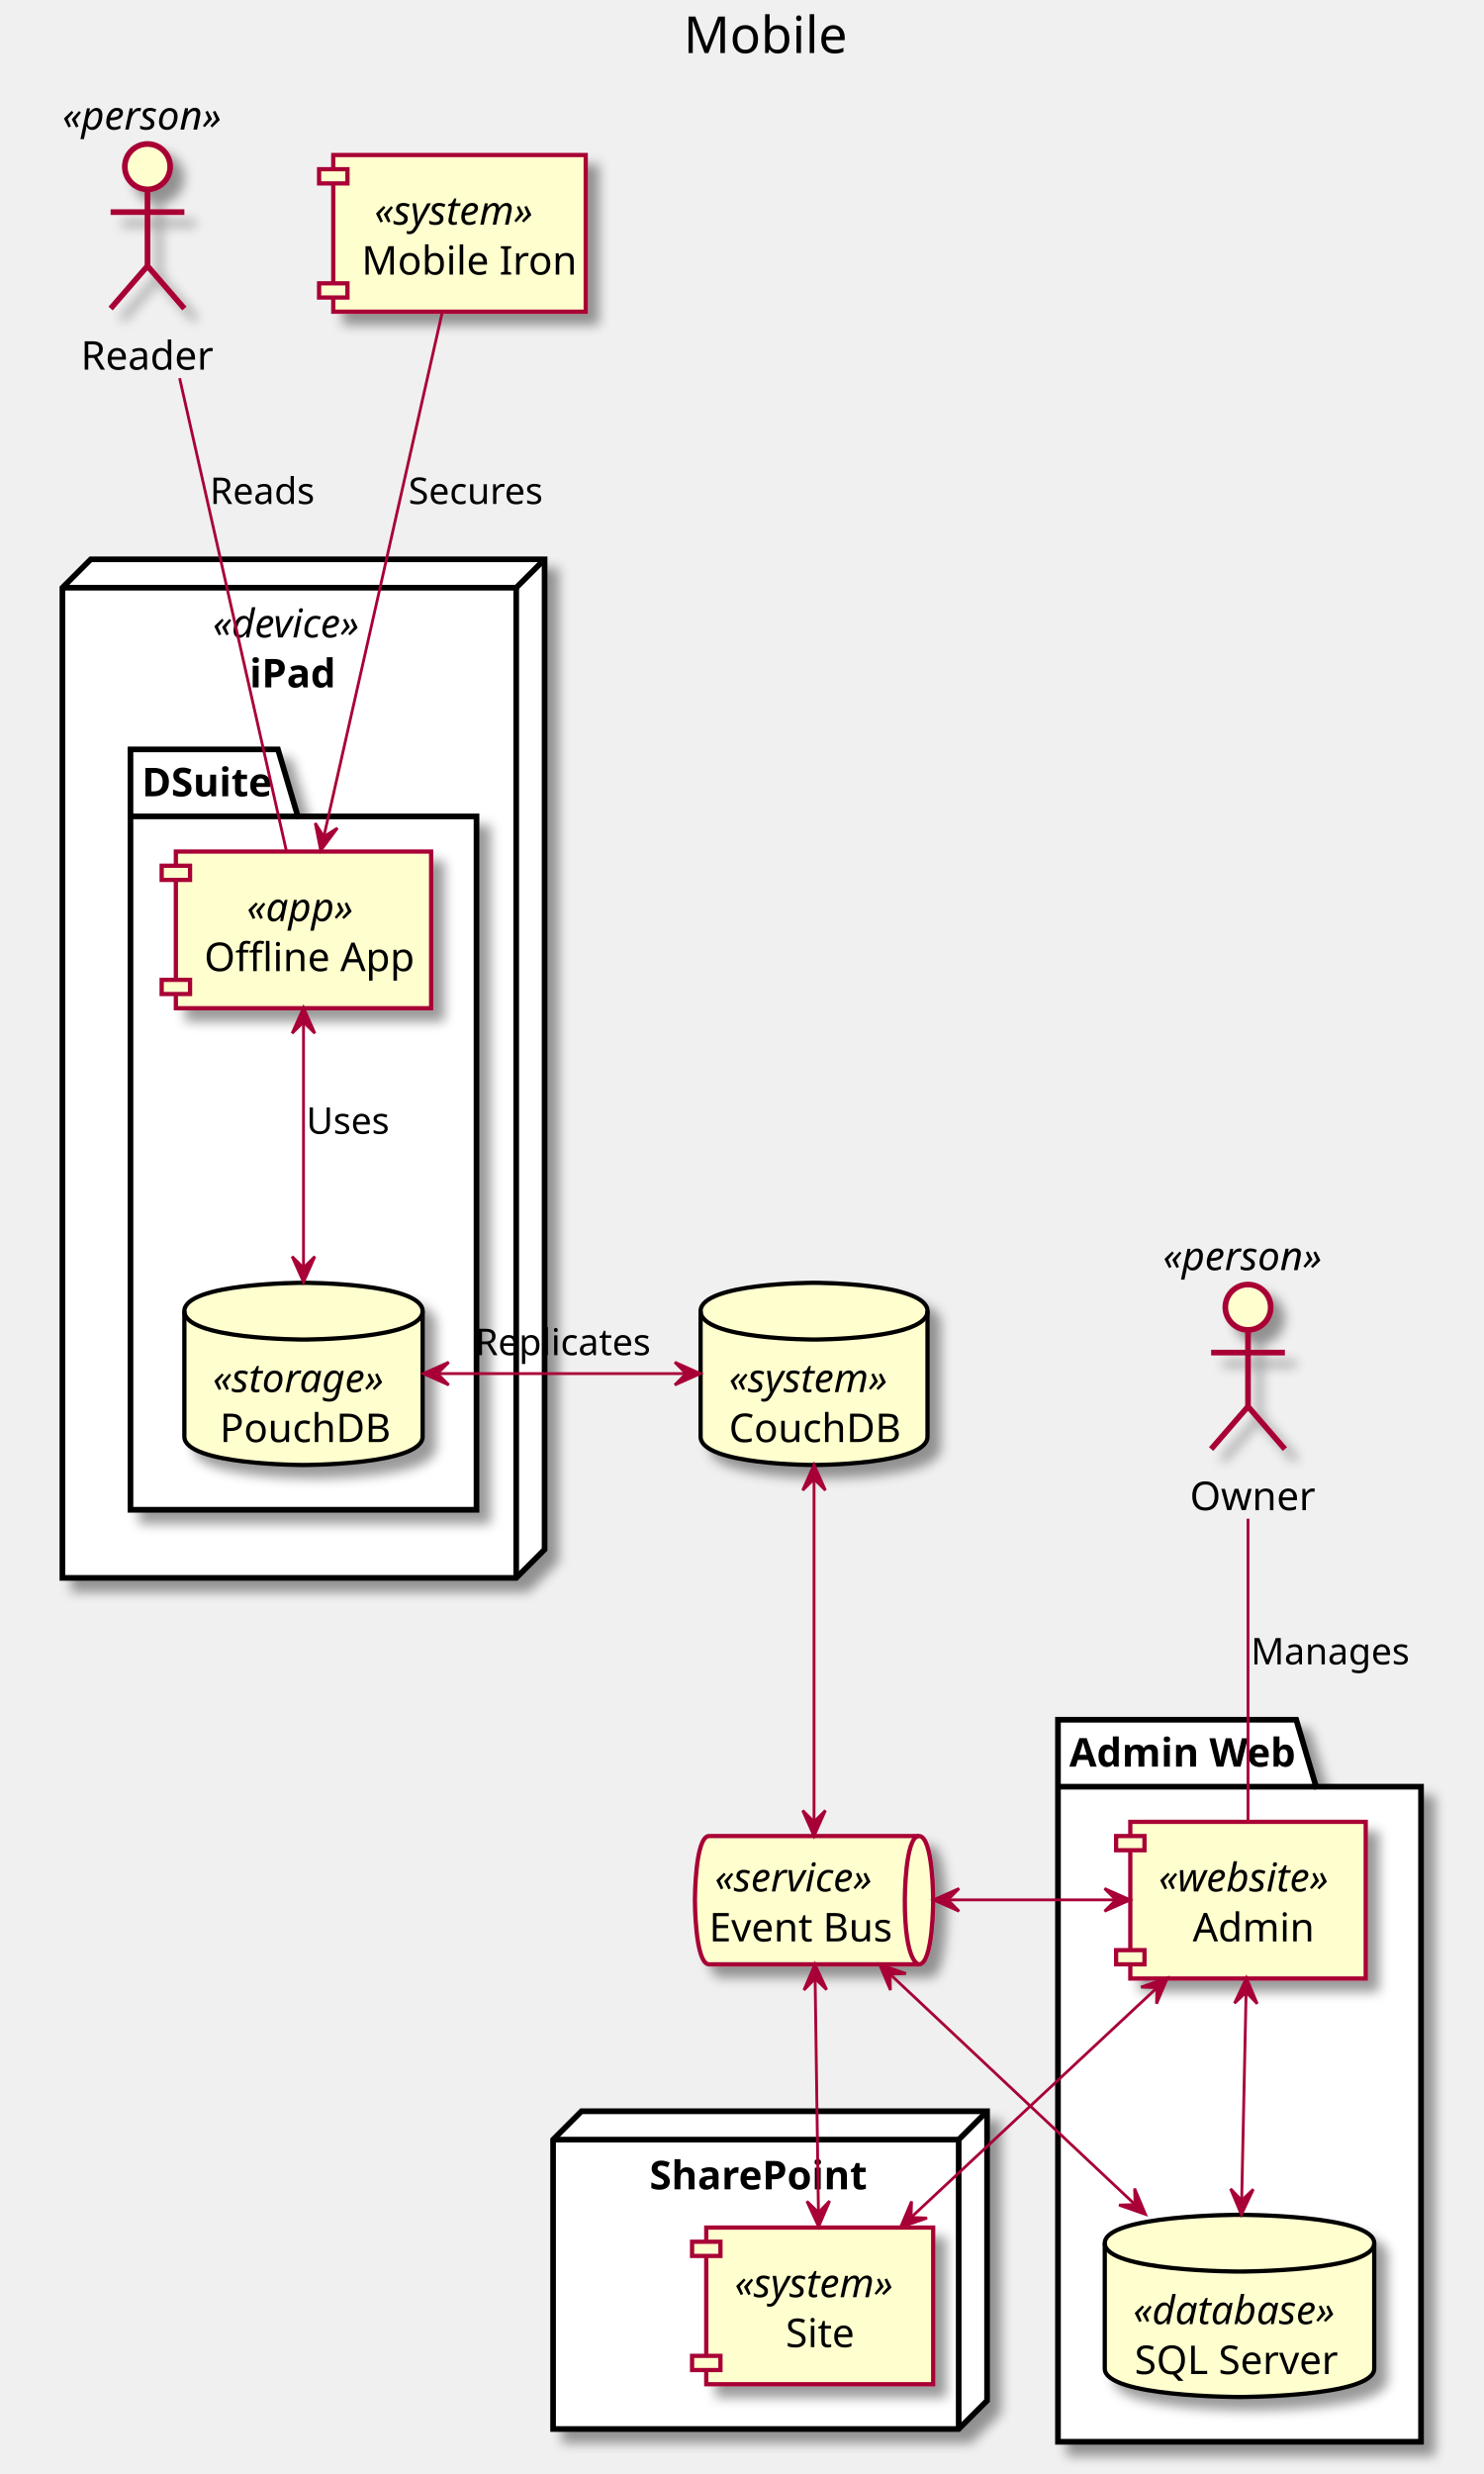
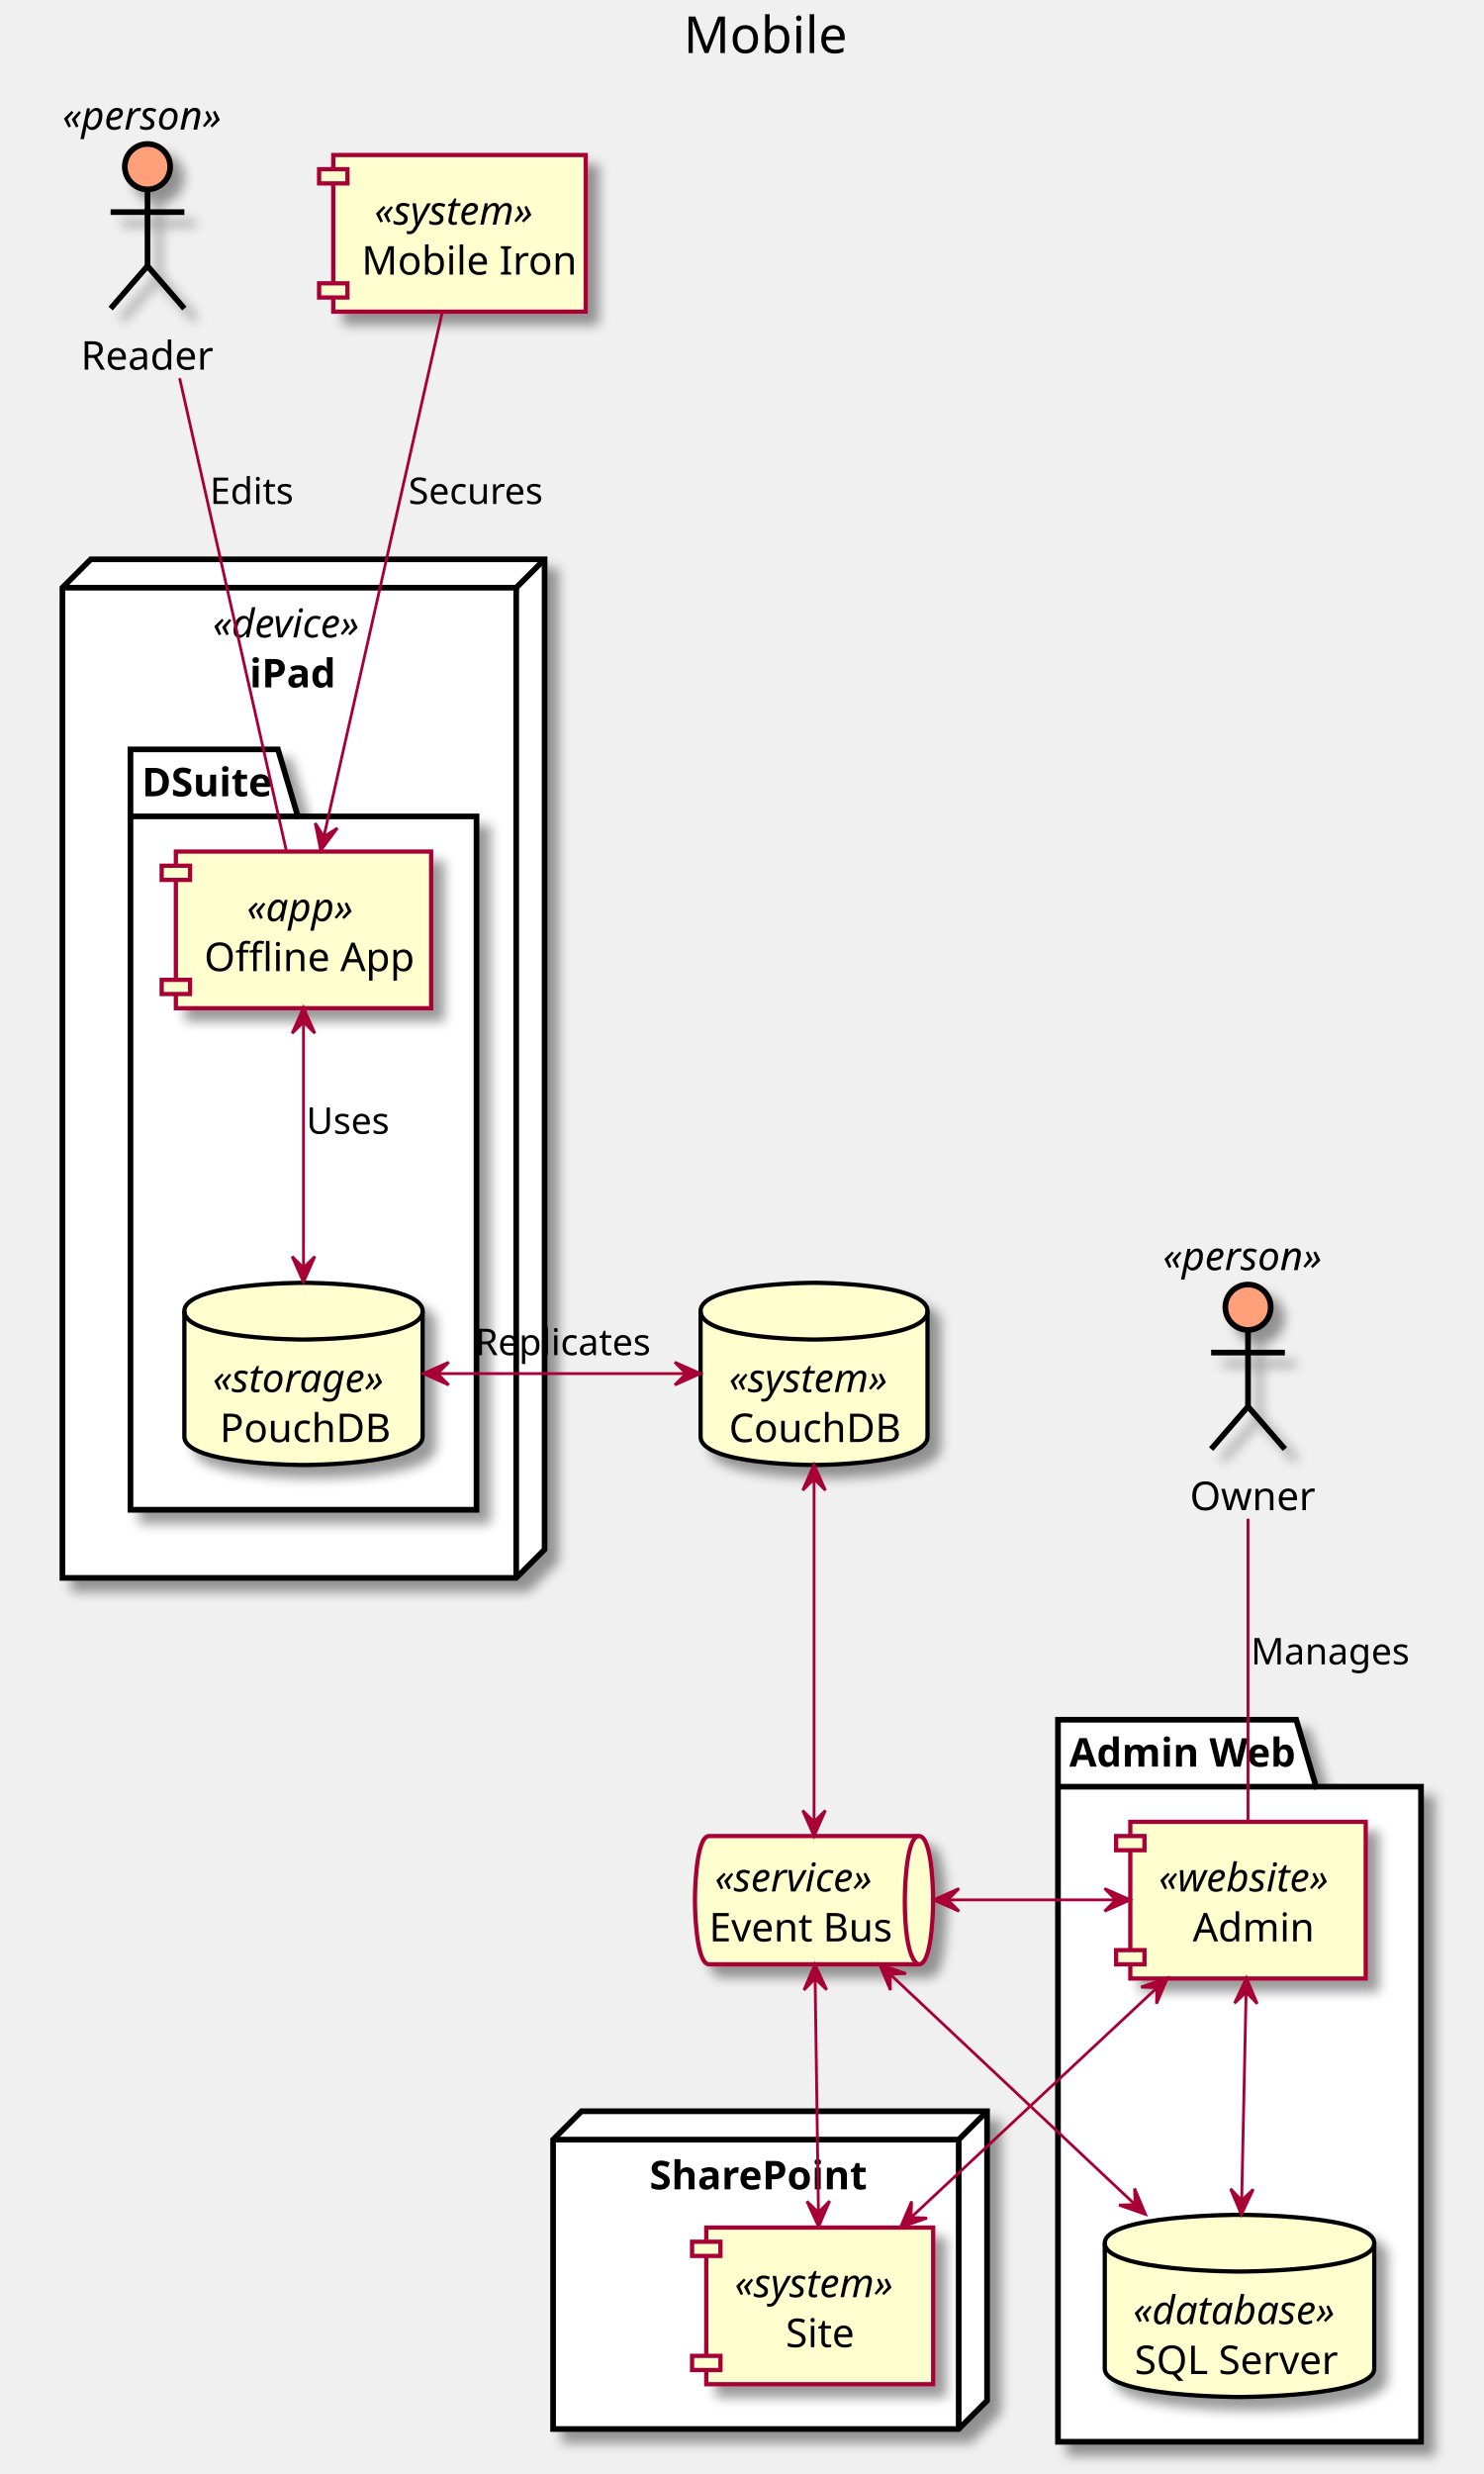
<svg xmlns="http://www.w3.org/2000/svg" contentScriptType="application/ecmascript" contentStyleType="text/css" height="872px" preserveAspectRatio="none" style="width:523px;height:872px;" version="1.1" viewBox="0 0 523 872" width="523px" zoomAndPan="magnify">
  <defs>
-     <filter height="300%" id="f1uuhugkbi2evj" width="300%" x="-1" y="-1">
+     <filter height="300%" id="f1efjrnvsstku9" width="300%" x="-1" y="-1">
      <feGaussianBlur result="blurOut" stdDeviation="2.0" />
      <feColorMatrix in="blurOut" result="blurOut2" type="matrix" values="0 0 0 0 0 0 0 0 0 0 0 0 0 0 0 0 0 0 .4 0" />
      <feOffset dx="4.0" dy="4.0" in="blurOut2" result="blurOut3" />
      <feBlend in="SourceGraphic" in2="blurOut3" mode="normal" />
    </filter>
  </defs>
  <g>
    <text fill="#000000" font-family="sans-serif" font-size="18" lengthAdjust="spacingAndGlyphs" textLength="53" x="241" y="18.686">Mobile</text>
-     <polygon fill="#FFFFFF" filter="url(#f1uuhugkbi2evj)" points="22,207.141,32,197.141,192,197.141,192,546.141,182,556.141,22,556.141,22,207.141" style="stroke: #000000; stroke-width: 2.0;" />
+     <polygon fill="#FFFFFF" filter="url(#f1efjrnvsstku9)" points="22,207.141,32,197.141,192,197.141,192,546.141,182,556.141,22,556.141,22,207.141" style="stroke: #000000; stroke-width: 2.0;" />
    <line style="stroke: #000000; stroke-width: 2.0;" x1="182" x2="191" y1="207.141" y2="198.141" />
    <line style="stroke: #000000; stroke-width: 2.0;" x1="22" x2="182" y1="207.141" y2="207.141" />
    <line style="stroke: #000000; stroke-width: 2.0;" x1="182" x2="182" y1="207.141" y2="556.141" />
    <text fill="#000000" font-family="sans-serif" font-size="14" font-style="italic" lengthAdjust="spacingAndGlyphs" textLength="56" x="75" y="224.674">«device»</text>
    <text fill="#000000" font-family="sans-serif" font-size="14" font-weight="bold" lengthAdjust="spacingAndGlyphs" textLength="30" x="88" y="242.283">iPad</text>
-     <polygon fill="#FFFFFF" filter="url(#f1uuhugkbi2evj)" points="46,264.141,98,264.141,105,287.75,168,287.75,168,532.141,46,532.141,46,264.141" style="stroke: #000000; stroke-width: 2.0;" />
+     <polygon fill="#FFFFFF" filter="url(#f1efjrnvsstku9)" points="46,264.141,98,264.141,105,287.75,168,287.75,168,532.141,46,532.141,46,264.141" style="stroke: #000000; stroke-width: 2.0;" />
    <line style="stroke: #000000; stroke-width: 2.0;" x1="46" x2="105" y1="287.75" y2="287.75" />
    <text fill="#000000" font-family="sans-serif" font-size="14" font-weight="bold" lengthAdjust="spacingAndGlyphs" textLength="46" x="50" y="280.674">DSuite</text>
-     <polygon fill="#FFFFFF" filter="url(#f1uuhugkbi2evj)" points="195,754.141,205,744.141,348,744.141,348,846.141,338,856.141,195,856.141,195,754.141" style="stroke: #000000; stroke-width: 2.0;" />
+     <polygon fill="#FFFFFF" filter="url(#f1efjrnvsstku9)" points="195,754.141,205,744.141,348,744.141,348,846.141,338,856.141,195,856.141,195,754.141" style="stroke: #000000; stroke-width: 2.0;" />
    <line style="stroke: #000000; stroke-width: 2.0;" x1="338" x2="347" y1="754.141" y2="745.141" />
    <line style="stroke: #000000; stroke-width: 2.0;" x1="195" x2="338" y1="754.141" y2="754.141" />
    <line style="stroke: #000000; stroke-width: 2.0;" x1="338" x2="338" y1="754.141" y2="856.141" />
    <text fill="#000000" font-family="sans-serif" font-size="14" font-weight="bold" lengthAdjust="spacingAndGlyphs" textLength="77" x="229" y="771.674">SharePoint</text>
-     <polygon fill="#FFFFFF" filter="url(#f1uuhugkbi2evj)" points="373,606.141,457,606.141,464,629.75,501,629.75,501,860.641,373,860.641,373,606.141" style="stroke: #000000; stroke-width: 2.0;" />
+     <polygon fill="#FFFFFF" filter="url(#f1efjrnvsstku9)" points="373,606.141,457,606.141,464,629.75,501,629.75,501,860.641,373,860.641,373,606.141" style="stroke: #000000; stroke-width: 2.0;" />
    <line style="stroke: #000000; stroke-width: 2.0;" x1="373" x2="464" y1="629.75" y2="629.75" />
    <text fill="#000000" font-family="sans-serif" font-size="14" font-weight="bold" lengthAdjust="spacingAndGlyphs" textLength="78" x="377" y="622.674">Admin Web</text>
-     <rect fill="#FEFECE" filter="url(#f1uuhugkbi2evj)" height="55.219" style="stroke: #A80036; stroke-width: 1.5;" width="90" x="62" y="300.141" />
+     <rect fill="#FEFECE" filter="url(#f1efjrnvsstku9)" height="55.219" style="stroke: #A80036; stroke-width: 1.5;" width="90" x="62" y="300.141" />
    <rect fill="#FEFECE" height="5" style="stroke: #A80036; stroke-width: 1.5;" width="10" x="57" y="305.141" />
    <rect fill="#FEFECE" height="5" style="stroke: #A80036; stroke-width: 1.5;" width="10" x="57" y="345.359" />
    <text fill="#000000" font-family="sans-serif" font-size="14" font-style="italic" lengthAdjust="spacingAndGlyphs" textLength="40" x="87" y="324.674">«app»</text>
    <text fill="#000000" font-family="sans-serif" font-size="14" lengthAdjust="spacingAndGlyphs" textLength="70" x="72" y="342.283">Offline App</text>
-     <path d="M65,462.141 C65,452.141 107,452.141 107,452.141 C107,452.141 149,452.141 149,462.141 L149,506.359 C149,516.359 107,516.359 107,516.359 C107,516.359 65,516.359 65,506.359 L65,462.141 " fill="#FEFECE" filter="url(#f1uuhugkbi2evj)" style="stroke: #000000; stroke-width: 1.5;" />
+     <path d="M65,462.141 C65,452.141 107,452.141 107,452.141 C107,452.141 149,452.141 149,462.141 L149,506.359 C149,516.359 107,516.359 107,516.359 C107,516.359 65,516.359 65,506.359 L65,462.141 " fill="#FEFECE" filter="url(#f1efjrnvsstku9)" style="stroke: #000000; stroke-width: 1.5;" />
    <path d="M65,462.141 C65,472.141 107,472.141 107,472.141 C107,472.141 149,472.141 149,462.141 " fill="none" style="stroke: #000000; stroke-width: 1.5;" />
    <text fill="#000000" font-family="sans-serif" font-size="14" font-style="italic" lengthAdjust="spacingAndGlyphs" textLength="64" x="75" y="490.674">«storage»</text>
    <text fill="#000000" font-family="sans-serif" font-size="14" lengthAdjust="spacingAndGlyphs" textLength="59" x="77.5" y="508.283">PouchDB</text>
-     <rect fill="#FEFECE" filter="url(#f1uuhugkbi2evj)" height="55.219" style="stroke: #A80036; stroke-width: 1.5;" width="80" x="249" y="785.141" />
+     <rect fill="#FEFECE" filter="url(#f1efjrnvsstku9)" height="55.219" style="stroke: #A80036; stroke-width: 1.5;" width="80" x="249" y="785.141" />
    <rect fill="#FEFECE" height="5" style="stroke: #A80036; stroke-width: 1.5;" width="10" x="244" y="790.141" />
    <rect fill="#FEFECE" height="5" style="stroke: #A80036; stroke-width: 1.5;" width="10" x="244" y="830.359" />
    <text fill="#000000" font-family="sans-serif" font-size="14" font-style="italic" lengthAdjust="spacingAndGlyphs" textLength="60" x="259" y="809.674">«system»</text>
    <text fill="#000000" font-family="sans-serif" font-size="14" lengthAdjust="spacingAndGlyphs" textLength="24" x="277" y="827.283">Site</text>
-     <rect fill="#FEFECE" filter="url(#f1uuhugkbi2evj)" height="55.219" style="stroke: #A80036; stroke-width: 1.5;" width="83" x="398.5" y="642.141" />
+     <rect fill="#FEFECE" filter="url(#f1efjrnvsstku9)" height="55.219" style="stroke: #A80036; stroke-width: 1.5;" width="83" x="398.5" y="642.141" />
    <rect fill="#FEFECE" height="5" style="stroke: #A80036; stroke-width: 1.5;" width="10" x="393.5" y="647.141" />
    <rect fill="#FEFECE" height="5" style="stroke: #A80036; stroke-width: 1.5;" width="10" x="393.5" y="687.359" />
    <text fill="#000000" font-family="sans-serif" font-size="14" font-style="italic" lengthAdjust="spacingAndGlyphs" textLength="63" x="408.5" y="666.674">«website»</text>
    <text fill="#000000" font-family="sans-serif" font-size="14" lengthAdjust="spacingAndGlyphs" textLength="39" x="420.5" y="684.283">Admin</text>
-     <path d="M389.5,790.641 C389.5,780.641 437,780.641 437,780.641 C437,780.641 484.5,780.641 484.5,790.641 L484.5,834.859 C484.5,844.859 437,844.859 437,844.859 C437,844.859 389.5,844.859 389.5,834.859 L389.5,790.641 " fill="#FEFECE" filter="url(#f1uuhugkbi2evj)" style="stroke: #000000; stroke-width: 1.5;" />
+     <path d="M389.5,790.641 C389.5,780.641 437,780.641 437,780.641 C437,780.641 484.5,780.641 484.5,790.641 L484.5,834.859 C484.5,844.859 437,844.859 437,844.859 C437,844.859 389.5,844.859 389.5,834.859 L389.5,790.641 " fill="#FEFECE" filter="url(#f1efjrnvsstku9)" style="stroke: #000000; stroke-width: 1.5;" />
    <path d="M389.5,790.641 C389.5,800.641 437,800.641 437,800.641 C437,800.641 484.5,800.641 484.5,790.641 " fill="none" style="stroke: #000000; stroke-width: 1.5;" />
    <text fill="#000000" font-family="sans-serif" font-size="14" font-style="italic" lengthAdjust="spacingAndGlyphs" textLength="75" x="399.5" y="819.174">«database»</text>
    <text fill="#000000" font-family="sans-serif" font-size="14" lengthAdjust="spacingAndGlyphs" textLength="74" x="400" y="836.783">SQL Server</text>
-     <path d="M247,462.141 C247,452.141 287,452.141 287,452.141 C287,452.141 327,452.141 327,462.141 L327,506.359 C327,516.359 287,516.359 287,516.359 C287,516.359 247,516.359 247,506.359 L247,462.141 " fill="#FEFECE" filter="url(#f1uuhugkbi2evj)" style="stroke: #000000; stroke-width: 1.5;" />
+     <path d="M247,462.141 C247,452.141 287,452.141 287,452.141 C287,452.141 327,452.141 327,462.141 L327,506.359 C327,516.359 287,516.359 287,516.359 C287,516.359 247,516.359 247,506.359 L247,462.141 " fill="#FEFECE" filter="url(#f1efjrnvsstku9)" style="stroke: #000000; stroke-width: 1.5;" />
    <path d="M247,462.141 C247,472.141 287,472.141 287,472.141 C287,472.141 327,472.141 327,462.141 " fill="none" style="stroke: #000000; stroke-width: 1.5;" />
    <text fill="#000000" font-family="sans-serif" font-size="14" font-style="italic" lengthAdjust="spacingAndGlyphs" textLength="60" x="257" y="490.674">«system»</text>
    <text fill="#000000" font-family="sans-serif" font-size="14" lengthAdjust="spacingAndGlyphs" textLength="60" x="257" y="508.283">CouchDB</text>
-     <path d="M250,647.141 L324,647.141 C329,647.141 329,669.75 329,669.75 C329,669.75 329,692.359 324,692.359 L250,692.359 C245,692.359 245,669.75 245,669.75 C245,669.75 245,647.141 250,647.141 " fill="#FEFECE" filter="url(#f1uuhugkbi2evj)" style="stroke: #A80036; stroke-width: 1.5;" />
+     <path d="M250,647.141 L324,647.141 C329,647.141 329,669.75 329,669.75 C329,669.75 329,692.359 324,692.359 L250,692.359 C245,692.359 245,669.75 245,669.75 C245,669.75 245,647.141 250,647.141 " fill="#FEFECE" filter="url(#f1efjrnvsstku9)" style="stroke: #A80036; stroke-width: 1.5;" />
    <path d="M324,647.141 C319,647.141 319,669.75 319,669.75 C319,692.359 324,692.359 324,692.359 " fill="none" style="stroke: #A80036; stroke-width: 1.5;" />
    <text fill="#000000" font-family="sans-serif" font-size="14" font-style="italic" lengthAdjust="spacingAndGlyphs" textLength="60" x="252" y="666.674">«service»</text>
    <text fill="#000000" font-family="sans-serif" font-size="14" lengthAdjust="spacingAndGlyphs" textLength="64" x="250" y="684.283">Event Bus</text>
-     <ellipse cx="52" cy="58.75" fill="#FEFECE" filter="url(#f1uuhugkbi2evj)" rx="8" ry="8" style="stroke: #A80036; stroke-width: 2.0;" />
-     <path d="M52,66.75 L52,93.75 M39,74.75 L65,74.75 M52,93.75 L39,108.75 M52,93.75 L65,108.75 " fill="#FEFECE" filter="url(#f1uuhugkbi2evj)" style="stroke: #A80036; stroke-width: 2.0;" />
+     <ellipse cx="52" cy="58.75" fill="#FFA07A" filter="url(#f1efjrnvsstku9)" rx="8" ry="8" style="stroke: #000000; stroke-width: 2.0;" />
+     <path d="M52,66.75 L52,93.75 M39,74.75 L65,74.75 M52,93.75 L39,108.75 M52,93.75 L65,108.75 " fill="#FFA07A" filter="url(#f1efjrnvsstku9)" style="stroke: #000000; stroke-width: 2.0;" />
    <text fill="#000000" font-family="sans-serif" font-size="14" lengthAdjust="spacingAndGlyphs" textLength="47" x="28.5" y="130.283">Reader</text>
    <text fill="#000000" font-family="sans-serif" font-size="14" font-style="italic" lengthAdjust="spacingAndGlyphs" textLength="60" x="22" y="45.674">«person»</text>
-     <ellipse cx="440" cy="460.75" fill="#FEFECE" filter="url(#f1uuhugkbi2evj)" rx="8" ry="8" style="stroke: #A80036; stroke-width: 2.0;" />
-     <path d="M440,468.75 L440,495.75 M427,476.75 L453,476.75 M440,495.75 L427,510.75 M440,495.75 L453,510.75 " fill="#FEFECE" filter="url(#f1uuhugkbi2evj)" style="stroke: #A80036; stroke-width: 2.0;" />
+     <ellipse cx="440" cy="460.75" fill="#FFA07A" filter="url(#f1efjrnvsstku9)" rx="8" ry="8" style="stroke: #000000; stroke-width: 2.0;" />
+     <path d="M440,468.75 L440,495.75 M427,476.75 L453,476.75 M440,495.75 L427,510.75 M440,495.75 L453,510.75 " fill="#FFA07A" filter="url(#f1efjrnvsstku9)" style="stroke: #000000; stroke-width: 2.0;" />
    <text fill="#000000" font-family="sans-serif" font-size="14" lengthAdjust="spacingAndGlyphs" textLength="41" x="419.5" y="532.283">Owner</text>
    <text fill="#000000" font-family="sans-serif" font-size="14" font-style="italic" lengthAdjust="spacingAndGlyphs" textLength="60" x="410" y="447.674">«person»</text>
-     <rect fill="#FEFECE" filter="url(#f1uuhugkbi2evj)" height="55.219" style="stroke: #A80036; stroke-width: 1.5;" width="89" x="117.5" y="54.641" />
+     <rect fill="#FEFECE" filter="url(#f1efjrnvsstku9)" height="55.219" style="stroke: #A80036; stroke-width: 1.5;" width="89" x="117.5" y="54.641" />
    <rect fill="#FEFECE" height="5" style="stroke: #A80036; stroke-width: 1.5;" width="10" x="112.5" y="59.641" />
    <rect fill="#FEFECE" height="5" style="stroke: #A80036; stroke-width: 1.5;" width="10" x="112.5" y="99.859" />
    <text fill="#000000" font-family="sans-serif" font-size="14" font-style="italic" lengthAdjust="spacingAndGlyphs" textLength="60" x="132" y="79.174">«system»</text>
    <text fill="#000000" font-family="sans-serif" font-size="14" lengthAdjust="spacingAndGlyphs" textLength="69" x="127.5" y="96.783">Mobile Iron</text>
    <path d="M156.009,109.663 C145.828,154.737 125.191,246.106 114.226,294.649 " fill="none" id="MI-DS" style="stroke: #A80036; stroke-width: 1.0;" />
    <polygon fill="#A80036" points="113.067,299.781,118.951,291.883,114.168,294.903,111.148,290.121,113.067,299.781" style="stroke: #A80036; stroke-width: 1.0;" />
    <text fill="#000000" font-family="sans-serif" font-size="13" lengthAdjust="spacingAndGlyphs" textLength="48" x="144" y="177.636">Secures</text>
    <path d="M107,360.396 C107,385.489 107,420.532 107,446.754 " fill="none" id="DS-P" style="stroke: #A80036; stroke-width: 1.0;" />
    <polygon fill="#A80036" points="107,451.875,111,442.875,107,446.875,103,442.875,107,451.875" style="stroke: #A80036; stroke-width: 1.0;" />
    <polygon fill="#A80036" points="107,355.2,103,364.2,107,360.2,111,364.2,107,355.2" style="stroke: #A80036; stroke-width: 1.0;" />
    <text fill="#000000" font-family="sans-serif" font-size="13" lengthAdjust="spacingAndGlyphs" textLength="30" x="108" y="399.636">Uses</text>
    <path d="M154.485,484.141 C181.469,484.141 215.074,484.141 241.69,484.141 " fill="none" id="P-C" style="stroke: #A80036; stroke-width: 1.0;" />
    <polygon fill="#A80036" points="246.916,484.141,237.916,480.141,241.916,484.141,237.916,488.141,246.916,484.141" style="stroke: #A80036; stroke-width: 1.0;" />
    <polygon fill="#A80036" points="149.202,484.141,158.202,488.141,154.202,484.141,158.202,480.141,149.202,484.141" style="stroke: #A80036; stroke-width: 1.0;" />
    <text fill="#000000" font-family="sans-serif" font-size="13" lengthAdjust="spacingAndGlyphs" textLength="61" x="167.5" y="477.636">Replicates</text>
    <path d="M63.329,133.299 C74.744,183.837 91.925,259.898 100.957,299.889 " fill="none" id="R-DS" style="stroke: #A80036; stroke-width: 1.0;" />
-     <text fill="#000000" font-family="sans-serif" font-size="13" lengthAdjust="spacingAndGlyphs" textLength="37" x="74" y="177.636">Reads</text>
+     <text fill="#000000" font-family="sans-serif" font-size="13" lengthAdjust="spacingAndGlyphs" textLength="30" x="74" y="177.636">Edits</text>
    <path d="M407.729,700.775 C382.203,724.611 346.734,757.731 321.221,781.554 " fill="none" id="AW-SP" style="stroke: #A80036; stroke-width: 1.0;" />
    <polygon fill="#A80036" points="317.531,784.999,326.839,781.78,321.185,781.587,321.379,775.933,317.531,784.999" style="stroke: #A80036; stroke-width: 1.0;" />
    <polygon fill="#A80036" points="411.598,697.162,402.29,700.379,407.943,700.574,407.749,706.227,411.598,697.162" style="stroke: #A80036; stroke-width: 1.0;" />
    <path d="M439.326,702.316 C438.864,724.047 438.249,752.929 437.768,775.549 " fill="none" id="AW-SQL" style="stroke: #A80036; stroke-width: 1.0;" />
    <polygon fill="#A80036" points="437.661,780.568,441.853,771.656,437.768,775.569,433.855,771.484,437.661,780.568" style="stroke: #A80036; stroke-width: 1.0;" />
    <polygon fill="#A80036" points="439.436,697.162,435.247,706.075,439.33,702.16,443.245,706.244,439.436,697.162" style="stroke: #A80036; stroke-width: 1.0;" />
    <path d="M393.414,669.641 C373.702,669.641 353.99,669.641 334.277,669.641 " fill="none" id="AW-ESB" style="stroke: #A80036; stroke-width: 1.0;" />
    <polygon fill="#A80036" points="329.135,669.641,338.135,673.641,334.135,669.641,338.135,665.641,329.135,669.641" style="stroke: #A80036; stroke-width: 1.0;" />
    <polygon fill="#A80036" points="398.426,669.641,389.426,665.641,393.426,669.641,389.426,673.641,398.426,669.641" style="stroke: #A80036; stroke-width: 1.0;" />
    <path d="M440,535.283 C440,569.771 440,614.209 440,642.069 " fill="none" id="O-AW" style="stroke: #A80036; stroke-width: 1.0;" />
    <text fill="#000000" font-family="sans-serif" font-size="13" lengthAdjust="spacingAndGlyphs" textLength="53" x="441" y="586.636">Manages</text>
    <path d="M287.381,697.52 C287.713,720.925 288.195,754.897 288.547,779.687 " fill="none" id="ESB-SP" style="stroke: #A80036; stroke-width: 1.0;" />
    <polygon fill="#A80036" points="288.62,784.831,292.492,775.775,288.549,779.831,284.493,775.888,288.62,784.831" style="stroke: #A80036; stroke-width: 1.0;" />
    <polygon fill="#A80036" points="287.308,692.363,283.437,701.419,287.379,697.362,291.436,701.305,287.308,692.363" style="stroke: #A80036; stroke-width: 1.0;" />
    <path d="M314.041,696.06 C338.049,718.627 373.349,751.809 399.976,776.838 " fill="none" id="ESB-SQL" style="stroke: #A80036; stroke-width: 1.0;" />
    <polygon fill="#A80036" points="403.839,780.469,400.021,771.39,400.196,777.045,394.542,777.219,403.839,780.469" style="stroke: #A80036; stroke-width: 1.0;" />
    <polygon fill="#A80036" points="310.109,692.363,313.925,701.442,313.751,695.788,319.406,695.614,310.109,692.363" style="stroke: #A80036; stroke-width: 1.0;" />
    <path d="M287,521.657 C287,557.122 287,610.125 287,641.851 " fill="none" id="C-ESB" style="stroke: #A80036; stroke-width: 1.0;" />
    <polygon fill="#A80036" points="287,647.136,291,638.136,287,642.136,283,638.136,287,647.136" style="stroke: #A80036; stroke-width: 1.0;" />
    <polygon fill="#A80036" points="287,516.269,283,525.269,287,521.269,291,525.269,287,516.269" style="stroke: #A80036; stroke-width: 1.0;" />
  </g>
</svg>
